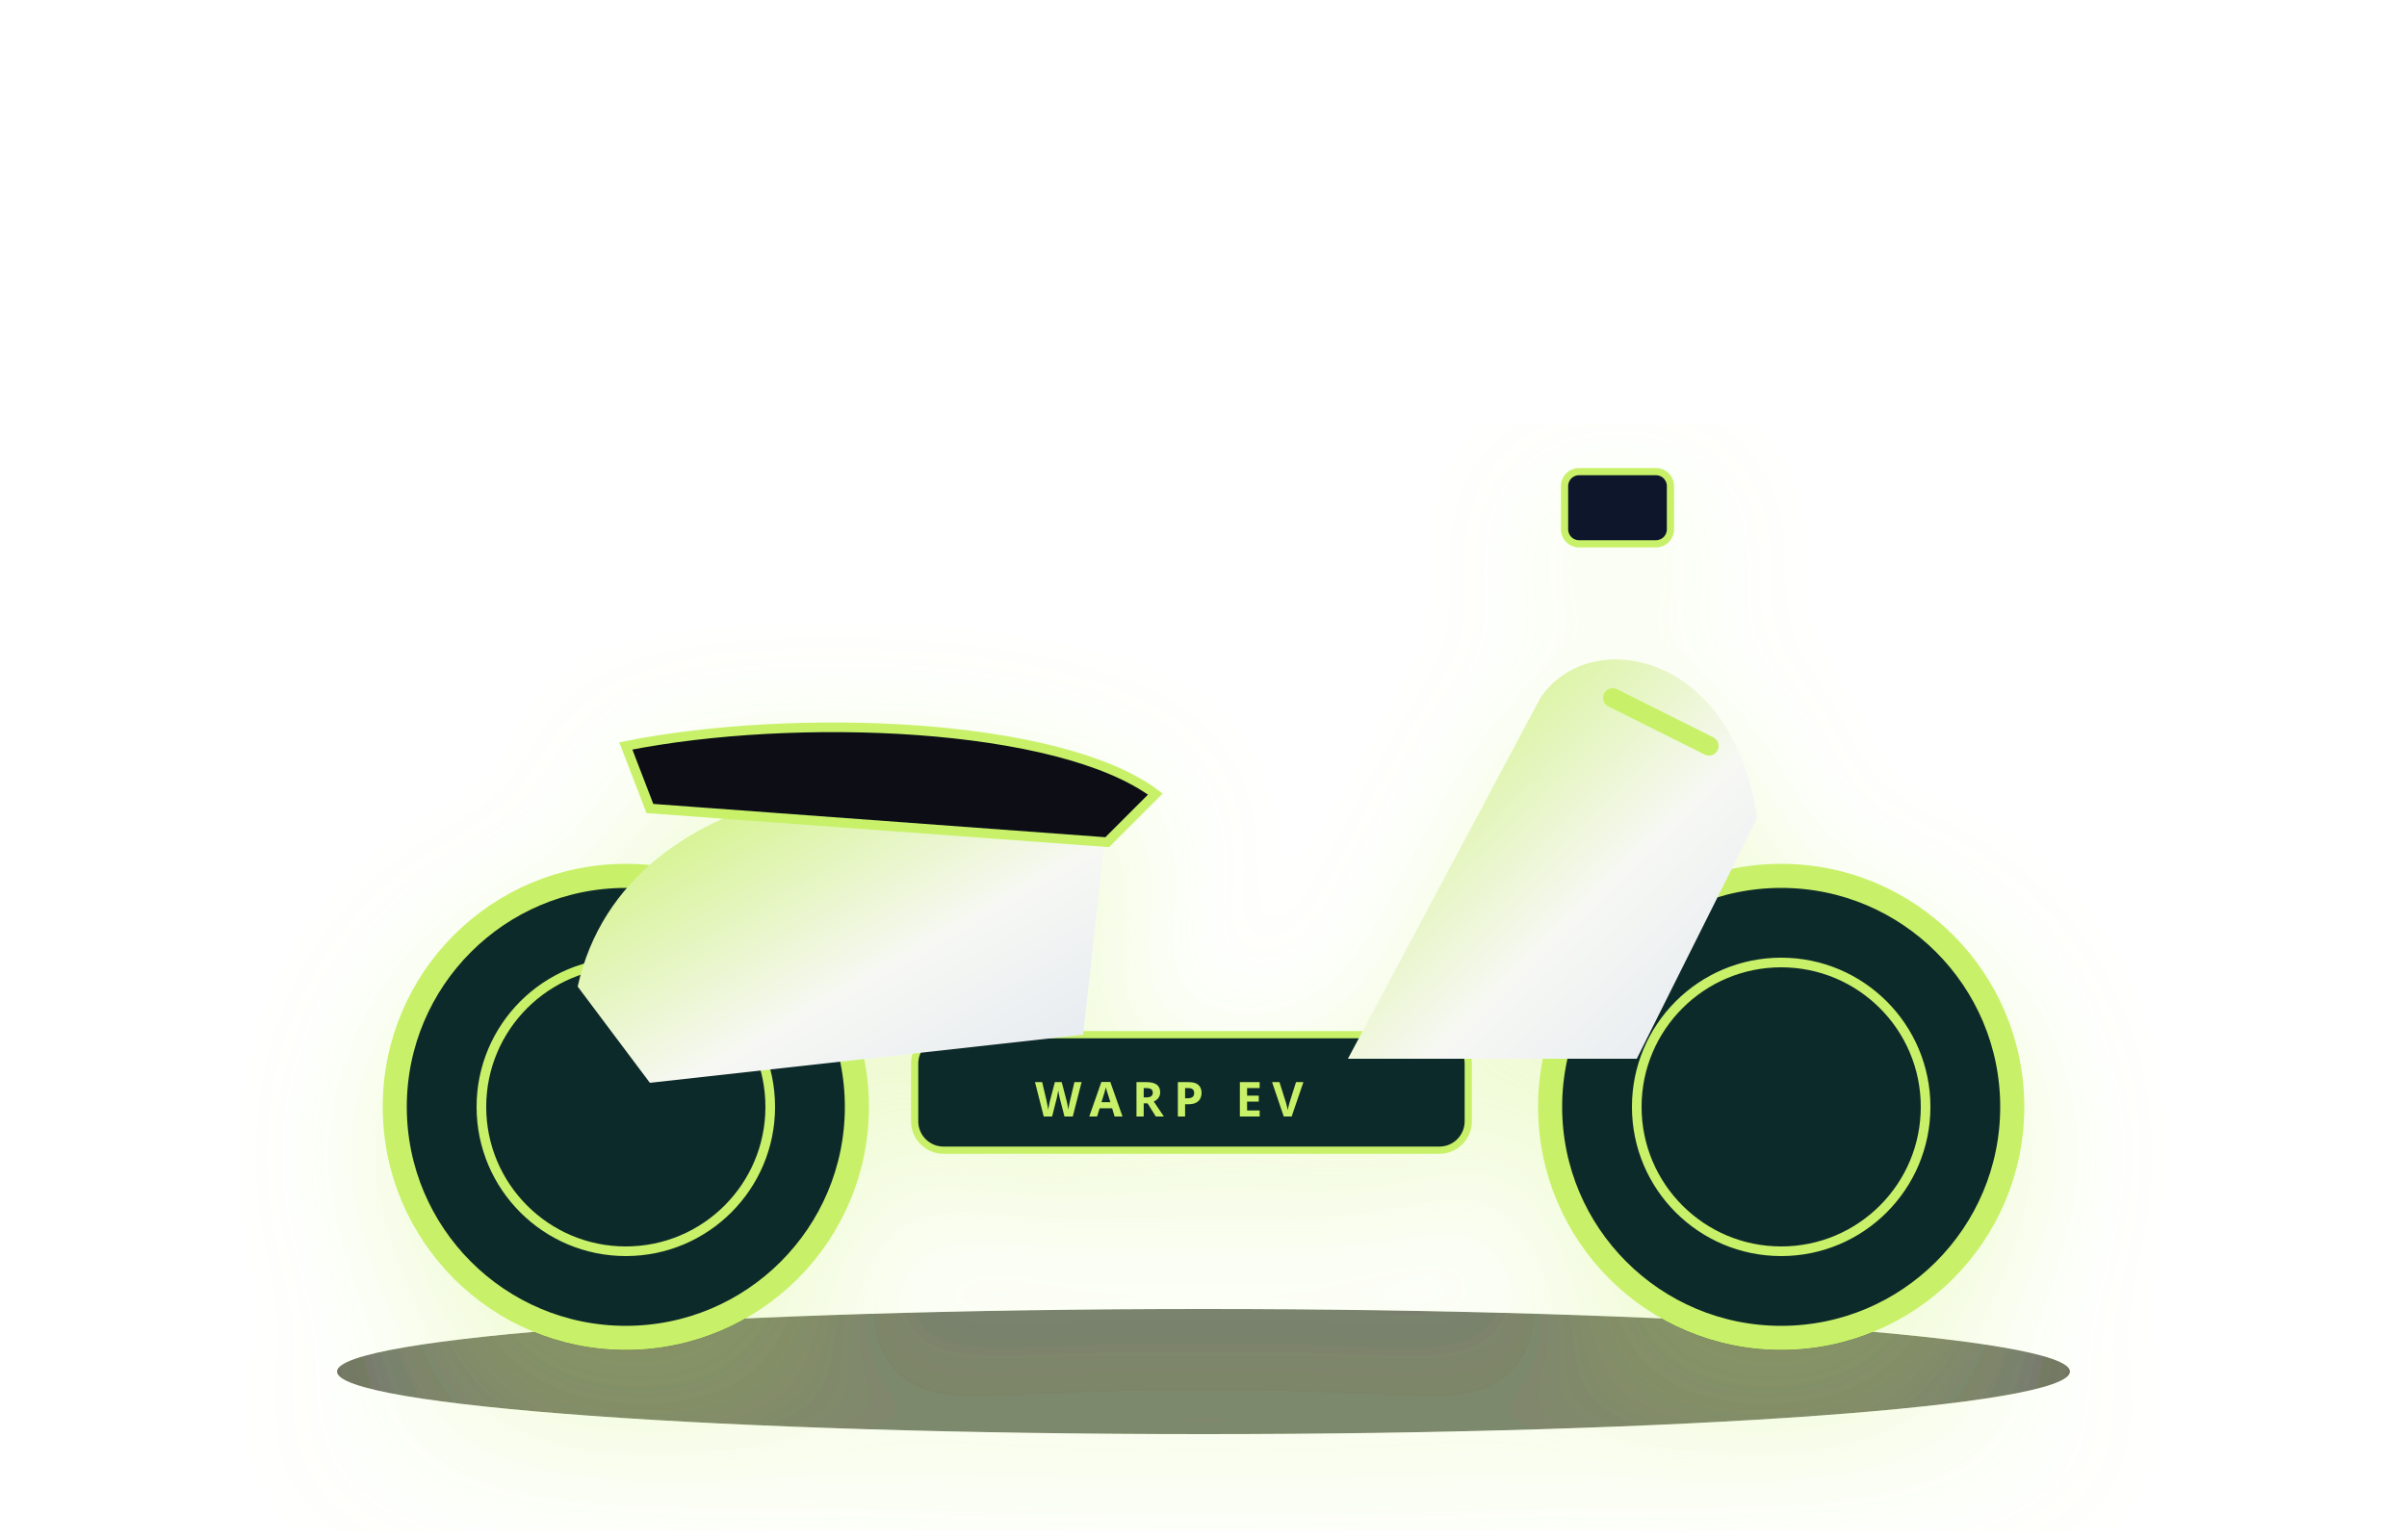
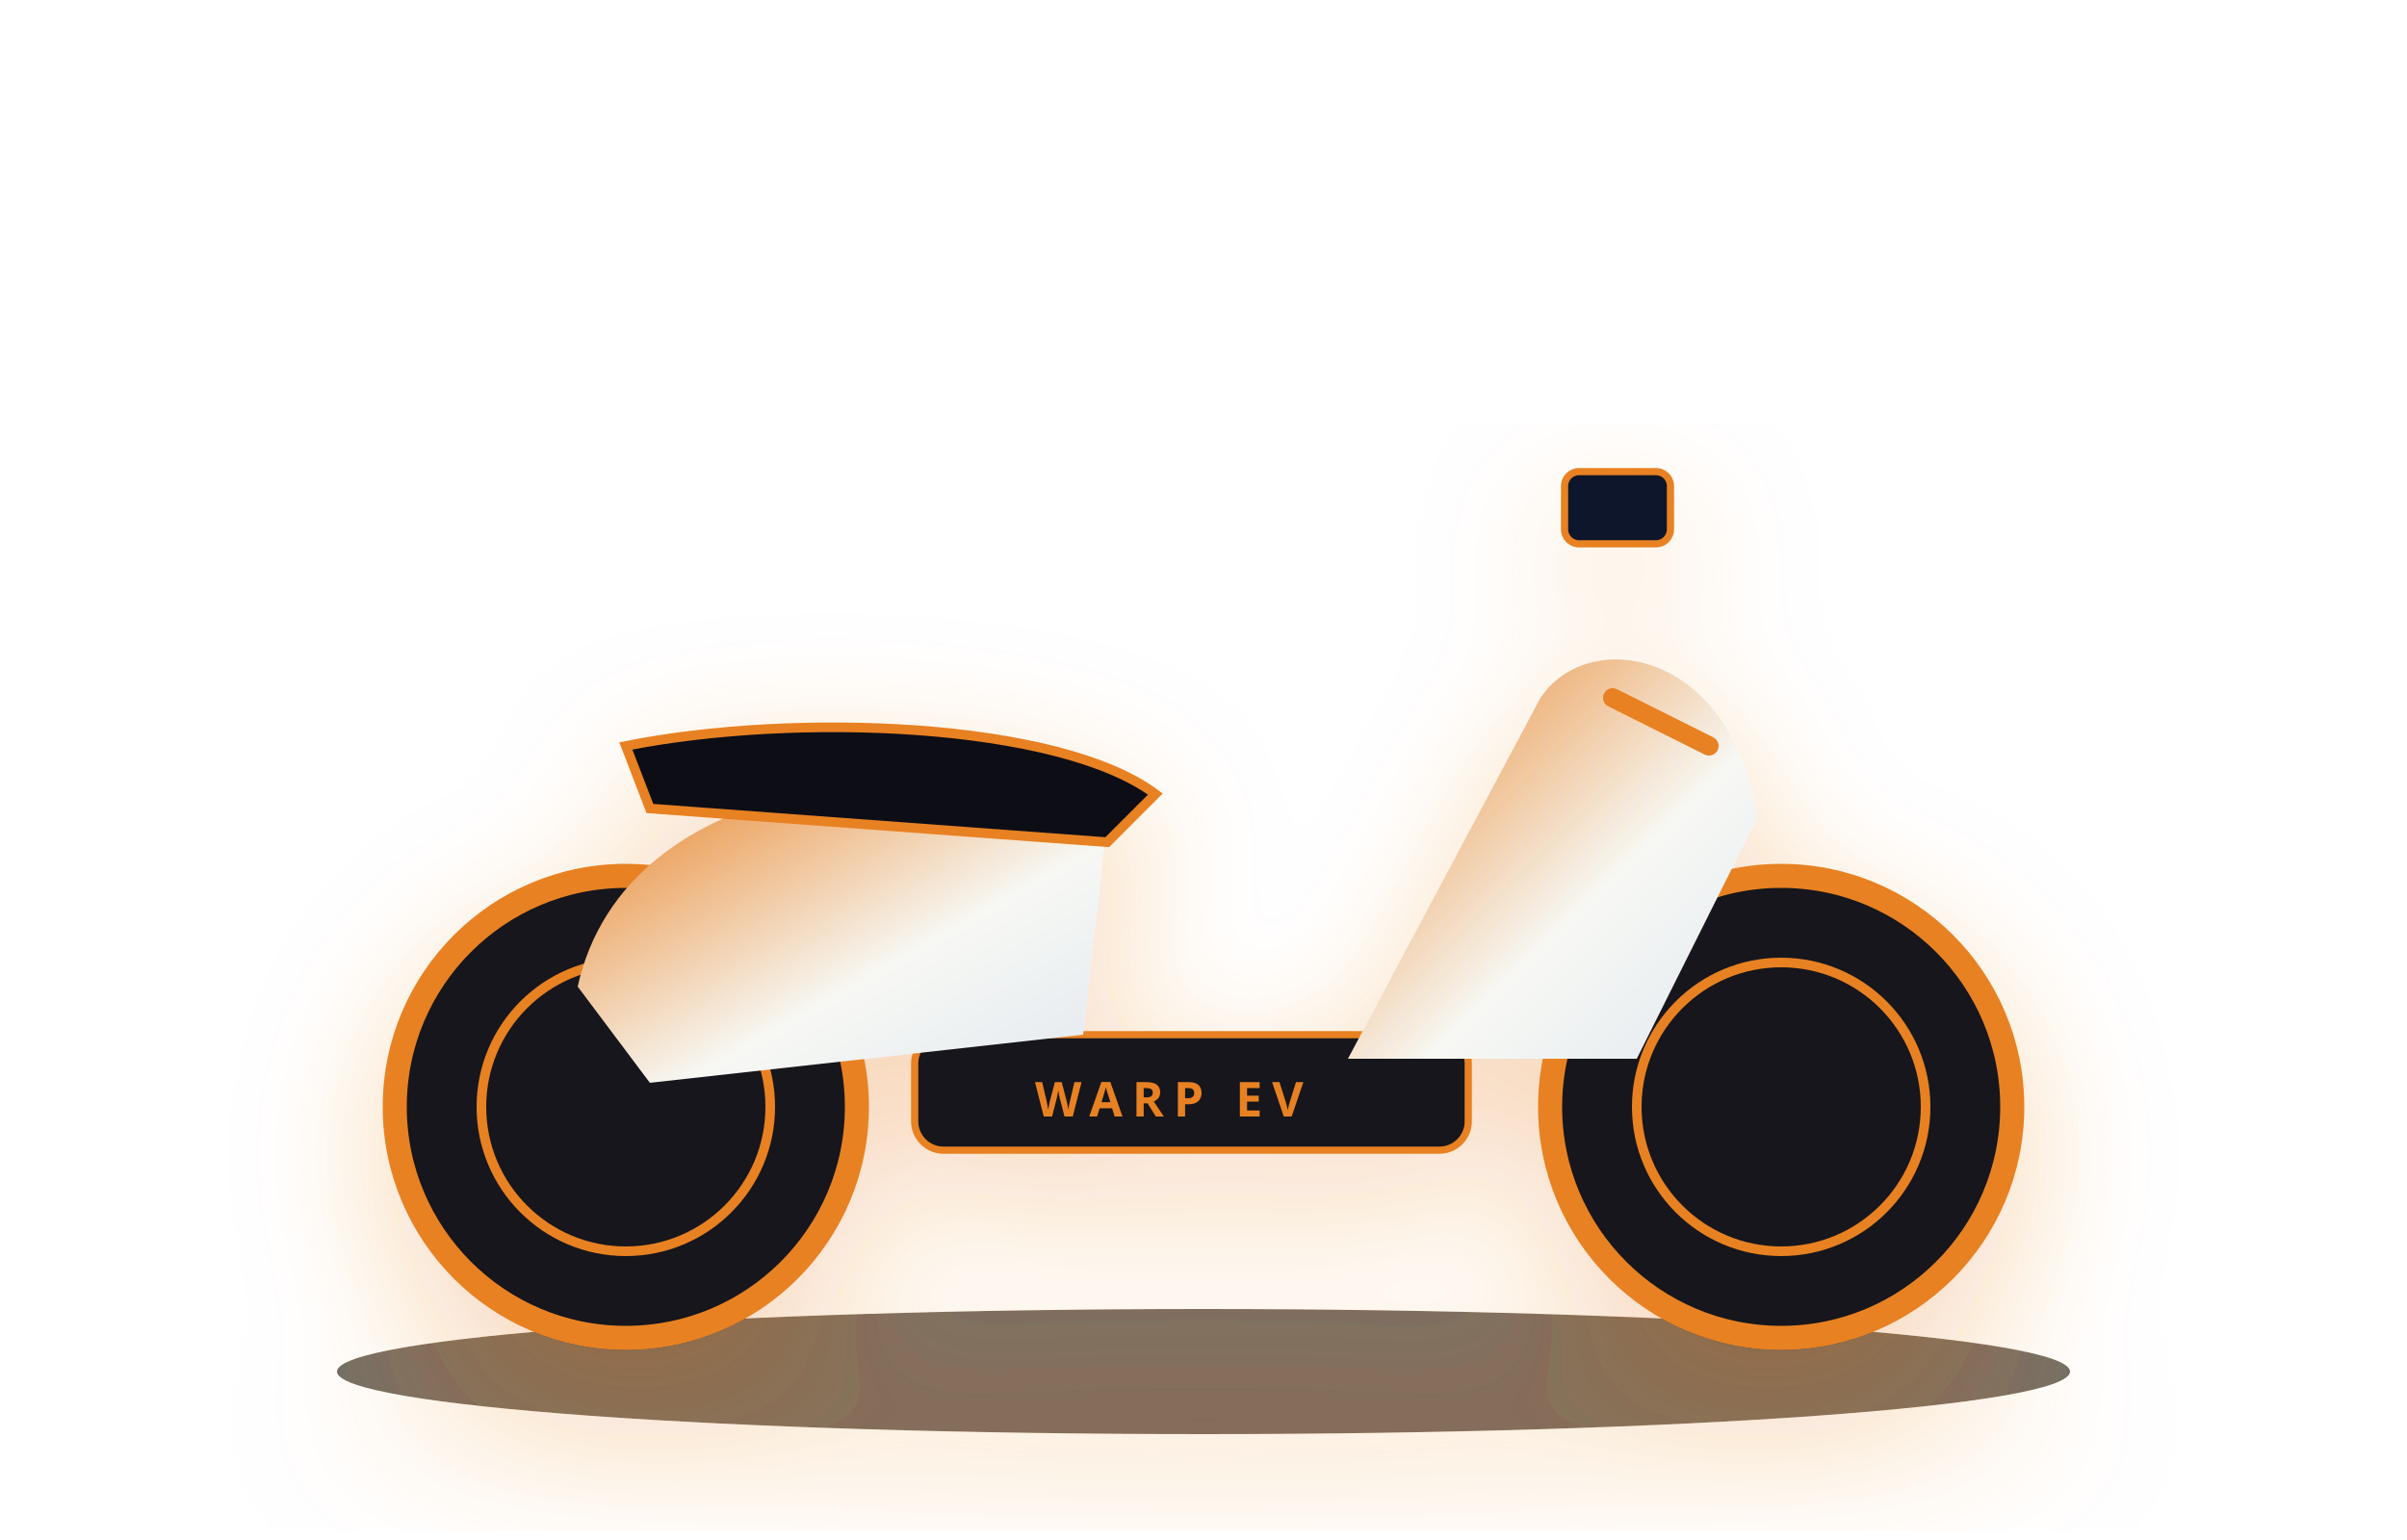
<svg xmlns="http://www.w3.org/2000/svg" viewBox="0 0 500 320" width="100%" height="100%">
  <defs>
    <linearGradient id="tankAther" x1="0%" y1="0%" x2="100%" y2="100%">
-       <stop offset="0%" stop-color="#C8F169" />
+       <stop offset="0%" stop-color="#E88124" />
      <stop offset="60%" stop-color="#F7F8F4" />
      <stop offset="100%" stop-color="#E2E8F0" />
    </linearGradient>
    <filter id="atherGlow">
-       <feDropShadow dx="0" dy="10" stdDeviation="15" flood-color="#C8F169" flood-opacity="0.3" />
+       <feDropShadow dx="0" dy="10" stdDeviation="15" flood-color="#E88124" flood-opacity="0.3" />
    </filter>
  </defs>
  <g filter="url(#atherGlow)">
    <ellipse cx="250" cy="285" rx="180" ry="13" fill="#000000" opacity="0.6" />
-     <circle cx="130" cy="230" r="48" fill="#102A2A" stroke="#C8F169" stroke-width="5" />
-     <circle cx="130" cy="230" r="30" fill="none" stroke="#C8F169" stroke-width="2" />
-     <circle cx="370" cy="230" r="48" fill="#102A2A" stroke="#C8F169" stroke-width="5" />
-     <circle cx="370" cy="230" r="30" fill="none" stroke="#C8F169" stroke-width="2" />
-     <rect x="190" y="215" width="115" height="24" rx="6" fill="#102A2A" stroke="#C8F169" stroke-width="1.5" />
-     <text x="215" y="232" font-family="Space Grotesk, sans-serif" font-weight="900" font-size="10" fill="#C8F169" letter-spacing="2">WARP EV</text>
+     <circle cx="130" cy="230" r="48" fill="#16161A" stroke="#E88124" stroke-width="5" />
+     <circle cx="130" cy="230" r="30" fill="none" stroke="#E88124" stroke-width="2" />
+     <circle cx="370" cy="230" r="48" fill="#16161A" stroke="#E88124" stroke-width="5" />
+     <circle cx="370" cy="230" r="30" fill="none" stroke="#E88124" stroke-width="2" />
+     <rect x="190" y="215" width="115" height="24" rx="6" fill="#16161A" stroke="#E88124" stroke-width="1.5" />
+     <text x="215" y="232" font-family="Space Grotesk, sans-serif" font-weight="900" font-size="10" fill="#E88124" letter-spacing="2">WARP EV</text>
    <path d="M 120 205 C 130 160, 195 155, 230 170 L 225 215 L 135 225 Z" fill="url(#tankAther)" />
-     <path d="M 130 155 C 165 148, 220 150, 240 165 L 230 175 L 135 168 Z" fill="#0B0F19" stroke="#C8F169" stroke-width="2" />
+     <path d="M 130 155 C 165 148, 220 150, 240 165 L 230 175 L 135 168 Z" fill="#0B0F19" stroke="#E88124" stroke-width="2" />
    <path d="M 280 220 L 320 145 C 330 130, 360 135, 365 170 L 340 220 Z" fill="url(#tankAther)" />
-     <line x1="335" y1="145" x2="355" y2="155" stroke="#C8F169" stroke-width="4" stroke-linecap="round" />
-     <rect x="325" y="98" width="22" height="15" rx="3" fill="#0F172A" stroke="#C8F169" stroke-width="1.5" />
+     <line x1="335" y1="145" x2="355" y2="155" stroke="#E88124" stroke-width="4" stroke-linecap="round" />
+     <rect x="325" y="98" width="22" height="15" rx="3" fill="#0F172A" stroke="#E88124" stroke-width="1.5" />
  </g>
</svg>
